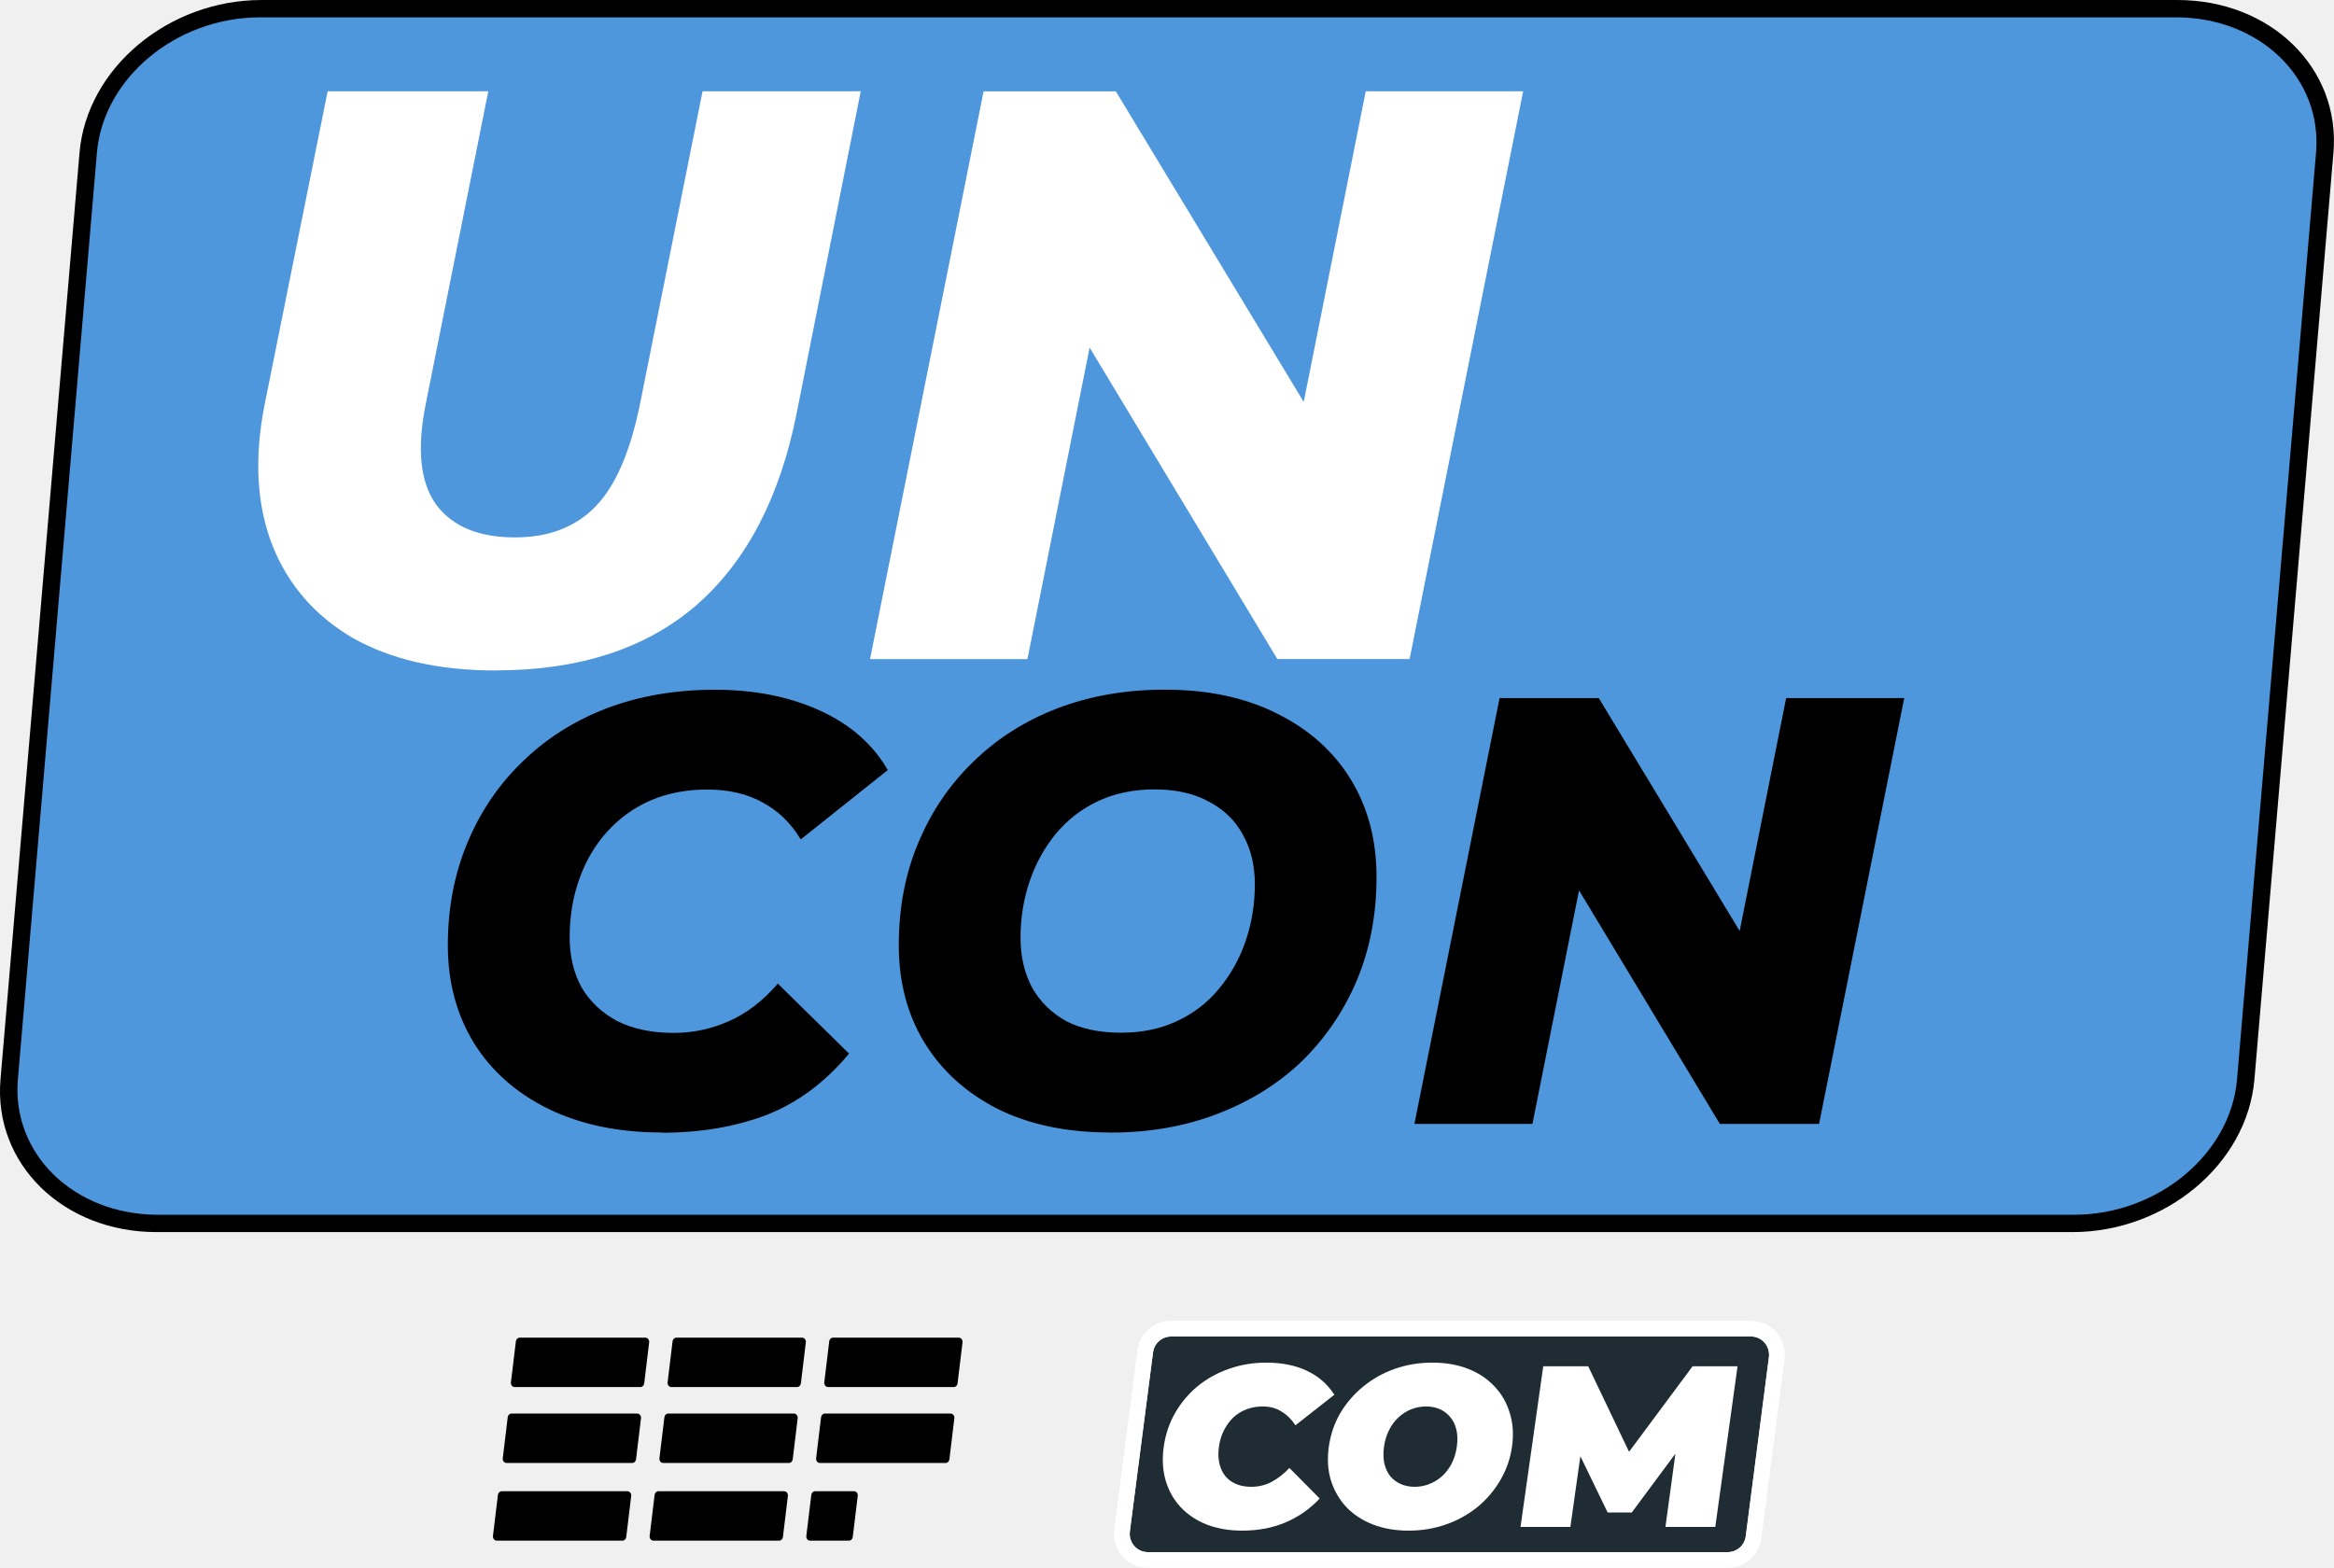
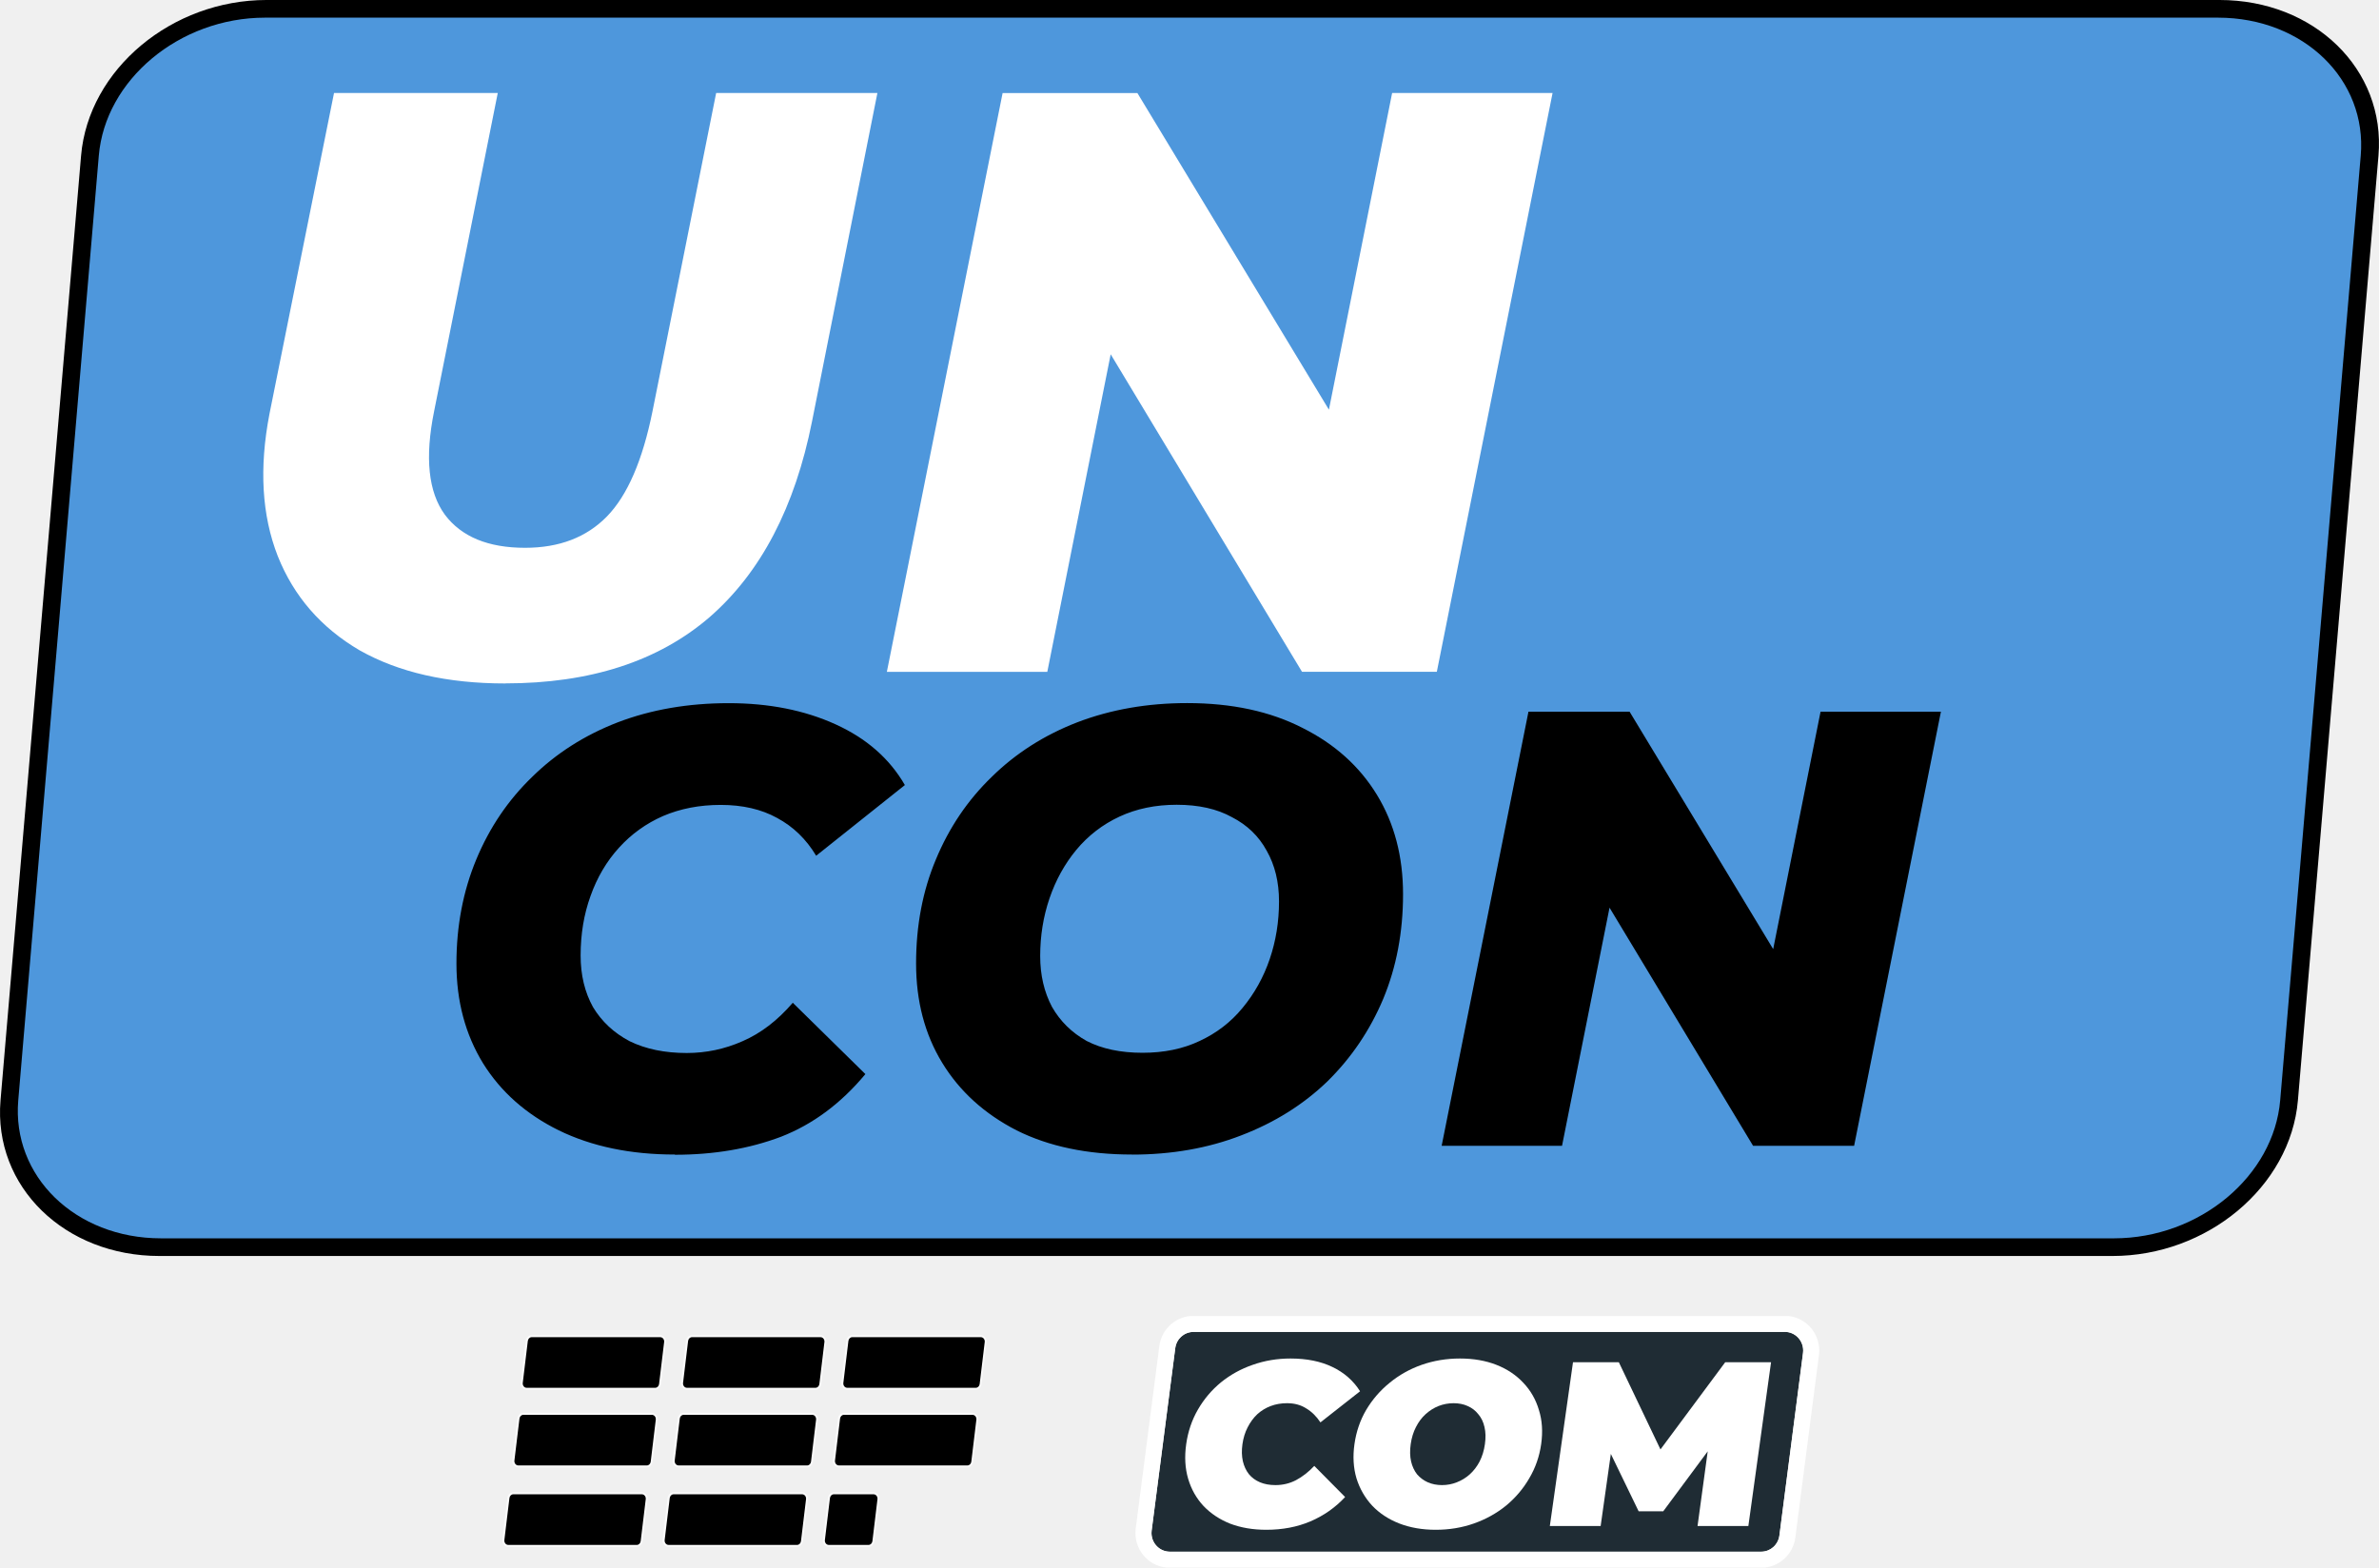
- <svg xmlns="http://www.w3.org/2000/svg" width="32.473mm" height="21.817mm" viewBox="0 0 32.473 21.817" version="1.1" id="svg1">
+ <svg xmlns="http://www.w3.org/2000/svg" width="122.731" height="80.881" viewBox="0 0 32.473 21.4" version="1.1" id="svg1">
  <defs id="defs1">
-     <clipPath clipPathUnits="userSpaceOnUse" id="clipPath30">
-       <rect style="fill:#0000ff;fill-rule:evenodd" id="rect32" width="315.653" height="215.661" x="-0.847" y="0" />
-     </clipPath>
    <clipPath id="clip0_767_111">
      <rect width="767" height="282" fill="#ffffff" id="rect5-4" x="0" y="0" />
    </clipPath>
  </defs>
-   <g id="layer1" transform="translate(-56.21127,-112.432)">
-     <rect style="fill:#4e97dc;fill-opacity:1;stroke-width:0.242;paint-order:stroke fill markers" id="rect5" width="31.117" height="16.967" x="67.205" y="112.961" ry="2.012" rx="2.23" transform="matrix(1,0,-0.08494538,0.9963856,0,0)" />
-     <path style="font-style:italic;font-weight:800;font-size:11.289px;font-family:Montserrat;-inkscape-font-specification:'Montserrat Ultra-Bold Italic';letter-spacing:0.265px;fill:#ffffff;stroke-width:0.265;paint-order:stroke fill markers" d="m 63.107,121.763 q -1.185,0 -1.987,-0.452 -0.79,-0.463 -1.118,-1.287 -0.327,-0.835 -0.113,-1.942 l 0.881,-4.38 h 2.235 l -0.869,4.346 q -0.192,0.948 0.147,1.411 0.339,0.452 1.095,0.452 0.7,0 1.118,-0.429 0.418,-0.429 0.621,-1.434 l 0.869,-4.346 h 2.201 l -0.892,4.482 q -0.35,1.761 -1.4,2.675 -1.05,0.903 -2.788,0.903 z m 5.209,-0.158 1.58,-7.902 h 1.84 l 3.195,5.283 -0.768,-0.023 1.05,-5.261 h 2.19 l -1.58,7.902 H 73.983 l -3.183,-5.283 0.756,0.023 -1.05,5.261 z" id="text1" aria-label="UN&#10;" />
-     <path style="font-style:italic;font-weight:800;font-size:8.467px;font-family:Montserrat;-inkscape-font-specification:'Montserrat Ultra-Bold Italic';letter-spacing:0.265px;stroke-width:0.265;paint-order:stroke fill markers" d="m 65.422,128.193 q -0.906,0 -1.583,-0.33 -0.669,-0.33 -1.033,-0.914 -0.364,-0.593 -0.364,-1.363 0,-0.77 0.271,-1.422 0.271,-0.652 0.762,-1.126 0.491,-0.483 1.168,-0.745 0.686,-0.262 1.516,-0.262 0.821,0 1.456,0.288 0.635,0.288 0.948,0.83 l -1.211,0.965 q -0.203,-0.339 -0.533,-0.516 -0.322,-0.178 -0.77,-0.178 -0.432,0 -0.787,0.152 -0.347,0.152 -0.601,0.432 -0.254,0.279 -0.389,0.66 -0.135,0.373 -0.135,0.813 0,0.398 0.169,0.703 0.178,0.296 0.5,0.466 0.33,0.161 0.779,0.161 0.398,0 0.762,-0.161 0.373,-0.161 0.686,-0.525 l 0.991,0.974 q -0.5,0.601 -1.151,0.855 -0.652,0.246 -1.448,0.246 z m 6.241,0 q -0.914,0 -1.575,-0.33 -0.66,-0.339 -1.016,-0.923 -0.356,-0.584 -0.356,-1.355 0,-0.779 0.271,-1.422 0.271,-0.652 0.762,-1.126 0.491,-0.483 1.168,-0.745 0.686,-0.262 1.499,-0.262 0.914,0 1.575,0.339 0.66,0.33 1.016,0.914 0.356,0.584 0.356,1.355 0,0.779 -0.271,1.431 -0.271,0.643 -0.762,1.126 -0.491,0.474 -1.177,0.737 -0.677,0.262 -1.49,0.262 z m 0.144,-1.389 q 0.44,0 0.779,-0.161 0.347,-0.161 0.584,-0.449 0.246,-0.296 0.373,-0.669 0.127,-0.373 0.127,-0.787 0,-0.398 -0.169,-0.694 -0.161,-0.296 -0.474,-0.457 -0.305,-0.169 -0.754,-0.169 -0.432,0 -0.779,0.161 -0.347,0.161 -0.593,0.457 -0.237,0.288 -0.364,0.66 -0.127,0.373 -0.127,0.787 0,0.389 0.161,0.694 0.169,0.296 0.474,0.466 0.313,0.161 0.762,0.161 z m 4.083,1.27 1.185,-5.927 h 1.38 l 2.396,3.962 -0.576,-0.017 0.787,-3.945 h 1.643 l -1.185,5.927 h -1.38 l -2.388,-3.962 0.567,0.017 -0.787,3.945 z" id="text3" aria-label="CON&#10;" />
-     <rect style="fill:none;fill-opacity:1;stroke:#000000;stroke-width:0.242;stroke-opacity:1;paint-order:stroke fill markers" id="rect6" width="31.117" height="16.967" x="67.205" y="112.961" ry="2.012" rx="2.23" transform="matrix(1,0,-0.08494538,0.9963856,0,0)" />
-     <path d="m 164.061,285.084 c 5.627,0 9.722,4.143 9.722,10.964 0,9.277 -6.393,15.144 -13.484,15.144 -5.627,0 -9.755,-4.143 -9.755,-10.964 0,-9.277 6.393,-15.144 13.518,-15.144 z m -117.896,0.367 -2.131,14.704 c -0.266,1.943 -0.466,3.667 0.2,4.95 0.599,1.173 1.698,1.907 3.329,1.907 1.631,0 2.93,-0.733 3.862,-1.907 0.968,-1.203 1.321,-2.793 1.581,-4.588 l 0.051,-0.362 2.131,-14.704 h 4.262 l -2.131,14.85 c -0.499,3.373 -1.265,5.83 -3.096,7.847 -1.731,1.943 -4.195,3.043 -7.258,3.043 -3.063,0 -5.194,-1.1 -6.393,-3.043 -1.217,-1.939 -1.325,-4.285 -0.887,-7.462 l 0.055,-0.385 2.131,-14.85 z m -18.945,-0.367 c 5.627,0 9.722,4.143 9.722,10.964 0,9.277 -6.393,15.144 -13.484,15.144 -5.627,0 -9.755,-4.143 -9.755,-10.964 0,-9.277 6.393,-15.144 13.518,-15.144 z m 156.119,0.367 7.991,18.444 0.004,-0.034 c 0.037,-0.326 0.335,-2.941 0.722,-5.661 l 0.04,-0.282 1.798,-12.467 h 4.162 l -3.629,25.301 h -4.295 l -8.157,-18.664 c 0,0 -0.33,2.667 -0.715,5.411 l -0.117,0.823 -1.798,12.43 h -4.162 l 3.629,-25.301 z m -34.36,0 -3.629,25.301 h -4.262 l 3.629,-25.301 z m -6.726,0 -0.566,3.85 h -5.96 l -3.096,21.451 h -4.195 l 3.096,-21.451 h -5.993 l 0.566,-3.85 z m -22.441,-0.037 4.894,25.337 h -4.628 l -1.032,-5.83 h -8.457 l -2.697,5.83 h -4.395 l 12.153,-25.337 z m -25.237,0.037 c 6.193,0 10.155,3.667 10.155,10.597 0,8.57 -5.957,14.536 -13.466,14.7 l -0.318,0.003 h -7.058 l 3.629,-25.301 z m -26.336,0 7.991,18.444 c 0,0 0.293,-2.61 0.686,-5.414 l 0.08,-0.563 1.798,-12.467 h 4.162 l -3.629,25.301 h -4.295 l -8.157,-18.664 c 0,0 -0.33,2.667 -0.715,5.411 l -0.117,0.823 -1.798,12.43 h -4.162 l 3.629,-25.301 z m -54.57,0 -0.566,3.997 H 4.38 l -1.032,7.114 h 8.224 l -0.566,3.923 H 2.781 l -1.465,10.267 h -4.262 l 3.629,-25.301 z m 149.793,3.777 c -4.528,0 -8.457,4.107 -8.457,10.414 0,4.547 2.431,7.37 5.893,7.37 4.561,0 8.457,-4.18 8.457,-10.487 0,-4.51 -2.397,-7.297 -5.893,-7.297 z m -136.841,0 c -4.528,0 -8.457,4.107 -8.457,10.414 0,4.547 2.431,7.37 5.893,7.37 4.561,0 8.457,-4.18 8.457,-10.487 0,-4.51 -2.397,-7.297 -5.893,-7.297 z m 67.555,0.22 h -2.963 l -2.497,17.271 h 2.963 c 5.194,0 8.623,-4.62 8.623,-10.194 0,-4.437 -1.931,-7.077 -6.126,-7.077 z m 22.707,1.43 -4.695,10.23 h 6.393 z m 83.341,-55.76 c 3.311,0 5.349,1.401 6.504,2.884 l 0.12,0.159 -2.463,3.41 c -1.232,-1.467 -2.763,-2.53 -4.461,-2.53 -2.064,0 -3.728,1.173 -3.728,3.227 0,1.54 1.001,2.178 1.932,2.679 l 0.132,0.071 3.329,1.723 c 2.43,1.137 3.462,2.97 3.462,5.427 0,5.244 -3.628,8.984 -9.055,8.984 -3.347,0 -5.636,-1.885 -6.867,-3.733 l -0.124,-0.191 2.497,-3.447 c 1.465,2.163 3.329,3.337 5.293,3.337 2.297,0 3.895,-1.393 3.895,-3.887 0,-1.54 -0.866,-2.2 -2.463,-2.97 -1.065,-0.513 -2.097,-1.063 -3.196,-1.577 -0.965,-0.44 -3.162,-1.687 -3.162,-5.317 0,-4.73 3.995,-8.25 8.355,-8.25 z m -40.779,-0.073 c 4.172,0 6.333,1.972 7.094,3.026 l 0.064,0.09 -2.031,3.887 c -0.466,-0.953 -2.663,-2.897 -5.792,-2.897 -4.194,0 -8.289,3.593 -8.289,10.524 0,4.473 2.264,7.37 6.025,7.37 2.78,0 4.916,-1.352 6.438,-2.887 l 0.187,-0.193 0.965,3.593 c -1.465,1.54 -4.095,3.593 -8.422,3.593 -5.692,0 -9.654,-4.217 -9.654,-10.964 0,-9.13 6.292,-15.144 13.415,-15.144 z m 75.066,0.073 c 3.311,0 5.349,1.401 6.504,2.884 l 0.12,0.159 -2.463,3.41 c -1.232,-1.467 -2.763,-2.53 -4.461,-2.53 -2.064,0 -3.728,1.173 -3.728,3.227 0,1.54 1.001,2.178 1.932,2.679 l 0.132,0.071 3.329,1.723 c 2.43,1.137 3.462,2.97 3.462,5.427 0,5.244 -3.628,8.984 -9.055,8.984 -3.347,0 -5.636,-1.885 -6.867,-3.733 l -0.124,-0.191 2.497,-3.447 c 1.465,2.163 3.329,3.337 5.293,3.337 2.297,0 3.895,-1.393 3.895,-3.887 0,-1.54 -0.866,-2.2 -2.463,-2.97 -1.065,-0.513 -2.097,-1.063 -3.196,-1.577 -0.965,-0.44 -3.162,-1.687 -3.162,-5.317 0,-4.73 3.995,-8.25 8.355,-8.25 z m -55.359,-0.073 c 5.626,0 9.72,4.143 9.72,10.964 0,9.277 -6.391,15.144 -13.482,15.144 -5.626,0 -9.754,-4.143 -9.754,-10.964 0,-9.277 6.391,-15.144 13.515,-15.144 z m -67.41,0 c 5.506,0 7.6,3.337 8.249,4.338 l 0.04,0.062 -3.229,2.823 c -0.866,-1.467 -2.463,-3.19 -5.626,-3.19 -4.494,0 -8.322,4.107 -8.322,10.634 0,4.62 2.397,7.334 5.859,7.334 3.521,0 5.175,-1.507 5.499,-1.841 l 0.06,-0.065 0.666,-4.657 h -5.16 l 0.533,-3.703 h 9.288 l -1.465,10.157 c -0.965,0.843 -4.261,4.217 -10.053,4.217 -5.526,0 -9.687,-3.813 -9.687,-10.854 0,-9.424 6.525,-15.254 13.349,-15.254 z m 173.535,0.367 2.497,18.004 h 0.033 l 7.856,-18.004 h 5.393 l -1.631,25.301 h -4.194 l 1.398,-19.104 h -0.067 l -8.389,19.214 h -3.296 l -2.796,-19.214 h -0.1 l -4.228,19.104 h -4.061 l 5.726,-25.301 z m -239.613,0 -3.063,21.341 h 7.59 L 49.624,260.712 H 37.807 l 3.628,-25.301 z m 99.633,0 -0.566,3.96 h -9.288 l -0.899,6.27 h 8.755 l -0.566,3.923 h -8.755 l -1.032,7.187 h 9.554 l -0.566,3.96 h -13.815 l 3.628,-25.301 z m -115.113,0 c 4.161,0 6.957,2.237 6.957,6.27 0,4.838 -2.321,6.944 -5.564,8.098 l -0.228,0.079 4.294,10.854 H 30.683 L 27.055,250.445 h -1.897 l -1.465,10.267 h -4.261 l 3.628,-25.301 z m -10.952,0 -0.566,3.96 H 9.378 l -0.899,6.27 h 8.755 l -0.566,3.923 H 7.914 l -1.032,7.187 H 16.436 L 15.87,260.712 H 2.055 l 3.628,-25.301 z m 255.525,0 -0.566,3.96 h -9.288 l -0.899,6.27 h 8.755 l -0.566,3.923 h -8.755 l -1.032,7.187 h 9.554 l -0.566,3.96 h -13.815 l 3.628,-25.301 z m -16.012,0 -0.566,3.85 h -5.959 l -3.096,21.451 h -4.194 l 3.096,-21.451 h -5.992 l 0.566,-3.85 z m -191.843,-0.037 4.893,25.337 h -4.627 l -1.032,-5.83 h -8.455 l -2.696,5.83 H 50.59 L 62.74,235.375 Z m 145.206,0.037 3.462,10.854 6.525,-10.854 h 4.727 l -9.72,14.887 -1.498,10.414 h -4.261 l 1.498,-10.414 -5.426,-14.887 z m -129.893,0 7.989,18.444 c 0,0 0.293,-2.61 0.686,-5.414 l 0.08,-0.563 1.798,-12.467 h 4.161 L 93.299,260.712 H 89.005 L 80.849,242.048 c 0,0 -0.33,2.667 -0.715,5.411 l -0.117,0.823 -1.798,12.43 h -4.161 l 3.628,-25.301 z m 96.338,3.777 c -4.527,0 -8.455,4.107 -8.455,10.414 0,4.547 2.43,7.37 5.892,7.37 4.561,0 8.455,-4.18 8.455,-10.487 0,-4.51 -2.397,-7.297 -5.892,-7.297 z m -114.58,1.65 -4.694,10.23 h 6.391 z M 28.886,239.151 h -2.13 l -1.065,7.554 h 2.13 c 2.929,0 4.893,-1.283 4.893,-4.437 0,-2.2 -1.498,-3.117 -3.828,-3.117 z M 241.831,176.889 c 1.381,0 2.5,1.218 2.5,2.72 0,0.119 -0.007,0.237 -0.021,0.355 l -3.222,26.609 c -0.164,1.353 -1.224,2.364 -2.479,2.364 h -25.138 c -1.381,0 -2.5,-1.218 -2.5,-2.72 0,-0.119 0.007,-0.237 0.021,-0.355 l 3.222,-26.609 c 0.164,-1.353 1.224,-2.364 2.479,-2.364 z m -146.827,0 c 1.381,0 2.5,1.218 2.5,2.72 0,0.118 -0.007,0.237 -0.021,0.354 l -3.214,26.609 c -0.163,1.353 -1.224,2.365 -2.479,2.365 H 10.364 c -1.381,0 -2.5,-1.218 -2.5,-2.72 0,-0.118 0.007,-0.237 0.021,-0.354 l 3.214,-26.609 c 0.163,-1.353 1.224,-2.365 2.479,-2.365 z m 101.553,0 c 1.381,0 2.5,1.218 2.5,2.72 0,0.118 -0.007,0.237 -0.021,0.354 l -3.214,26.609 c -0.163,1.353 -1.224,2.365 -2.479,2.365 h -81.425 c -1.381,0 -2.5,-1.218 -2.5,-2.72 0,-0.118 0.007,-0.237 0.021,-0.354 l 3.214,-26.609 c 0.163,-1.353 1.224,-2.365 2.479,-2.365 z m 107.9,-50.361 c 1.381,0 2.5,1.218 2.5,2.72 0,0.118 -0.007,0.237 -0.021,0.354 l -3.214,26.609 c -0.163,1.353 -1.224,2.365 -2.479,2.365 h -81.425 c -1.381,0 -2.5,-1.218 -2.5,-2.72 0,-0.118 0.007,-0.237 0.021,-0.354 l 3.214,-26.609 c 0.163,-1.353 1.224,-2.365 2.479,-2.365 z m -203.105,0 c 1.381,0 2.5,1.218 2.5,2.72 0,0.118 -0.007,0.237 -0.021,0.354 l -3.214,26.609 c -0.163,1.353 -1.224,2.365 -2.479,2.365 H 16.711 c -1.381,0 -2.5,-1.218 -2.5,-2.72 0,-0.118 0.007,-0.237 0.021,-0.354 l 3.214,-26.609 c 0.163,-1.353 1.224,-2.365 2.479,-2.365 z m 101.553,0 c 1.381,0 2.5,1.218 2.5,2.72 0,0.118 -0.007,0.237 -0.021,0.354 l -3.214,26.609 c -0.163,1.353 -1.224,2.365 -2.479,2.365 h -81.425 c -1.381,0 -2.5,-1.218 -2.5,-2.72 0,-0.118 0.007,-0.237 0.021,-0.354 l 3.214,-26.609 c 0.163,-1.353 1.224,-2.365 2.479,-2.365 z m 106.842,-49.216 c 1.381,0 2.5,1.218 2.5,2.72 0,0.118 -0.007,0.237 -0.021,0.354 l -3.214,26.609 c -0.163,1.353 -1.224,2.365 -2.479,2.365 h -81.425 c -1.381,0 -2.5,-1.218 -2.5,-2.72 0,-0.118 0.007,-0.237 0.021,-0.354 l 3.214,-26.609 c 0.163,-1.353 1.224,-2.365 2.479,-2.365 z m -203.105,0 c 1.381,0 2.5,1.218 2.5,2.72 0,0.118 -0.007,0.237 -0.021,0.354 l -3.214,26.609 c -0.163,1.353 -1.224,2.365 -2.479,2.365 H 22 c -1.381,0 -2.5,-1.218 -2.5,-2.72 0,-0.118 0.007,-0.237 0.021,-0.354 l 3.214,-26.609 c 0.163,-1.353 1.224,-2.365 2.479,-2.365 z m 101.553,0 c 1.381,0 2.5,1.218 2.5,2.72 0,0.118 -0.007,0.237 -0.021,0.354 l -3.214,26.609 c -0.163,1.353 -1.224,2.365 -2.479,2.365 h -81.425 c -1.381,0 -2.5,-1.218 -2.5,-2.72 0,-0.118 0.007,-0.237 0.021,-0.354 l 3.214,-26.609 c 0.163,-1.353 1.224,-2.365 2.479,-2.365 z" id="path10" style="stroke-width:1.043" clip-path="url(#clipPath30)" transform="matrix(0.02146506,0,0,0.02146506,62.90079,129.3884)" />
-     <g clip-path="url(#clip0_767_111)" id="g5" transform="matrix(0.01217383,0,0,0.01217383,71.7098,130.8162)">
+   <g id="layer1" transform="translate(-57.2696,-114.0195)">
+     <rect style="fill:#4e97dc;fill-opacity:1;stroke-width:0.242;paint-order:stroke fill markers" id="rect5" width="31.117" height="16.967" x="68.399" y="114.554" ry="2.012" rx="2.23" transform="matrix(1,0,-0.08494538,0.9963856,0,0)" />
+     <path style="font-style:italic;font-weight:800;font-size:11.289px;font-family:Montserrat;-inkscape-font-specification:'Montserrat Ultra-Bold Italic';letter-spacing:0.265px;fill:#ffffff;stroke-width:0.265;paint-order:stroke fill markers" d="m 64.166,123.35 q -1.185,0 -1.987,-0.452 -0.79,-0.463 -1.118,-1.287 -0.327,-0.835 -0.113,-1.942 l 0.881,-4.38 h 2.235 l -0.869,4.346 q -0.192,0.948 0.147,1.411 0.339,0.452 1.095,0.452 0.7,0 1.118,-0.429 0.418,-0.429 0.621,-1.434 l 0.869,-4.346 h 2.201 l -0.892,4.482 q -0.35,1.761 -1.4,2.675 -1.05,0.903 -2.788,0.903 z m 5.209,-0.158 1.58,-7.902 h 1.84 l 3.195,5.283 -0.768,-0.023 1.05,-5.261 h 2.19 l -1.58,7.902 h -1.84 l -3.183,-5.283 0.756,0.023 -1.05,5.261 z" id="text1" aria-label="UN&#10;" />
+     <path style="font-style:italic;font-weight:800;font-size:8.467px;font-family:Montserrat;-inkscape-font-specification:'Montserrat Ultra-Bold Italic';letter-spacing:0.265px;stroke-width:0.265;paint-order:stroke fill markers" d="m 66.48,129.781 q -0.906,0 -1.583,-0.33 -0.669,-0.33 -1.033,-0.914 -0.364,-0.593 -0.364,-1.363 0,-0.77 0.271,-1.422 0.271,-0.652 0.762,-1.126 0.491,-0.483 1.168,-0.745 0.686,-0.262 1.516,-0.262 0.821,0 1.456,0.288 0.635,0.288 0.948,0.83 l -1.211,0.965 q -0.203,-0.339 -0.533,-0.516 -0.322,-0.178 -0.77,-0.178 -0.432,0 -0.787,0.152 -0.347,0.152 -0.601,0.432 -0.254,0.279 -0.389,0.66 -0.135,0.373 -0.135,0.813 0,0.398 0.169,0.703 0.178,0.296 0.5,0.466 0.33,0.161 0.779,0.161 0.398,0 0.762,-0.161 0.373,-0.161 0.686,-0.525 l 0.991,0.974 q -0.5,0.601 -1.151,0.855 -0.652,0.246 -1.448,0.246 z m 6.241,0 q -0.914,0 -1.575,-0.33 -0.66,-0.339 -1.016,-0.923 -0.356,-0.584 -0.356,-1.355 0,-0.779 0.271,-1.422 0.271,-0.652 0.762,-1.126 0.491,-0.483 1.168,-0.745 0.686,-0.262 1.499,-0.262 0.914,0 1.575,0.339 0.66,0.33 1.016,0.914 0.356,0.584 0.356,1.355 0,0.779 -0.271,1.431 -0.271,0.643 -0.762,1.126 -0.491,0.474 -1.177,0.737 -0.677,0.262 -1.49,0.262 z m 0.144,-1.389 q 0.44,0 0.779,-0.161 0.347,-0.161 0.584,-0.449 0.246,-0.296 0.373,-0.669 0.127,-0.373 0.127,-0.787 0,-0.398 -0.169,-0.694 -0.161,-0.296 -0.474,-0.457 -0.305,-0.169 -0.754,-0.169 -0.432,0 -0.779,0.161 -0.347,0.161 -0.593,0.457 -0.237,0.288 -0.364,0.66 -0.127,0.373 -0.127,0.787 0,0.389 0.161,0.694 0.169,0.296 0.474,0.466 0.313,0.161 0.762,0.161 z m 4.083,1.27 1.185,-5.927 h 1.38 l 2.396,3.962 -0.576,-0.017 0.787,-3.945 h 1.643 l -1.185,5.927 H 81.199 l -2.388,-3.962 0.567,0.017 -0.787,3.945 z" id="text3" aria-label="CON&#10;" />
+     <rect style="fill:none;fill-opacity:1;stroke:#000000;stroke-width:0.242;stroke-opacity:1;paint-order:stroke fill markers" id="rect6" width="31.117" height="16.967" x="68.399" y="114.554" ry="2.012" rx="2.23" transform="matrix(1,0,-0.08494538,0.9963856,0,0)" />
+     <g clip-path="url(#clip0_767_111)" id="g5" transform="matrix(0.01217383,0,0,0.01217383,72.76814,131.9863)" style="display:inline">
      <path d="m 728.099,17.722 c 11.395,0 20.607,9.341 20.607,20.911 0,0.936 -0.059,1.814 -0.176,2.745 L 722.053,246.058 c -1.322,10.4 -10.078,18.166 -20.437,18.166 H 38.607 C 27.206,264.224 18,254.884 18,243.313 c 0,-0.936 0.059,-1.814 0.17,-2.745 L 44.652,35.946 C 45.975,25.547 54.73,17.774 65.09,17.774 H 728.111 v -0.059 z" fill="#1f2c34" id="path1" />
      <path d="m 748.706,38.633 c 0,-11.566 -9.205,-20.904 -20.595,-20.911 V 17.716 l -0.011,0.006 c 0.004,0 0.007,0 0.011,0 v 0.053 H 65.09 V -0.225 H 726.658 c 0.714,-0.058 1.429,-0.07 2.143,-0.043 21.246,0.378 37.905,17.866 37.905,38.901 0,1.734 -0.112,3.363 -0.316,4.991 -0.003,0.021 -0.005,0.042 -0.008,0.062 L 739.904,248.367 c -2.466,19.239 -18.745,33.858 -38.288,33.858 H 38.606 C 17.018,282.225 1.05842e-4,264.576 0,243.314 c 0,-1.731 0.111,-3.327 0.297,-4.881 L 0.318,238.258 26.796,33.676 26.921,32.776 C 29.754,13.971 45.833,-0.225 65.09,-0.225 V 17.775 l -0.484,0.006 C 54.459,18.018 45.954,25.709 44.652,35.947 L 18.17,240.569 18.097,241.258 C 18.033,241.942 18,242.611 18,243.314 l 0.007,0.54 c 0.277,11.14 9.091,20.083 20.067,20.364 l 0.532,0.007 H 701.616 l 0.485,-0.006 c 10.146,-0.238 18.651,-7.923 19.953,-18.16 L 748.53,41.378 c 0.088,-0.698 0.143,-1.366 0.165,-2.052 z" fill="#ffffff" id="path2" />
      <path d="m 146.684,239.665 c -14.84,0 -28.299,-2.274 -40.376,-6.822 C 94.433,228.12 84.42,221.473 76.269,212.902 68.294,204.33 62.574,194.185 59.108,182.465 55.643,170.745 54.912,157.8 56.916,143.631 58.92,129.462 63.312,116.518 70.093,104.797 76.874,93.077 85.464,82.932 95.863,74.36 106.438,65.789 118.319,59.229 131.506,54.681 c 13.388,-4.723 27.502,-7.085 42.342,-7.085 18.197,0 33.828,3.149 46.894,9.446 13.243,6.297 23.616,15.393 31.121,27.288 l -44.421,34.898 c -4.512,-6.822 -9.865,-12.07 -16.058,-15.743 -5.993,-3.849 -13.141,-5.773 -21.444,-5.773 -6.537,0 -12.603,1.05 -18.2,3.149 -5.597,2.099 -10.623,5.16 -15.079,9.183 -4.279,4.024 -7.887,8.921 -10.823,14.694 -2.912,5.598 -4.863,11.895 -5.852,18.892 -0.99,6.997 -0.833,13.382 0.471,19.154 1.328,5.598 3.563,10.409 6.704,14.432 3.317,4.023 7.478,7.084 12.481,9.183 5.003,2.1 10.773,3.149 17.31,3.149 8.303,0 15.983,-1.837 23.039,-5.51 7.258,-3.848 14.107,-9.184 20.549,-16.006 l 34.549,34.898 c -10.844,11.72 -23.791,20.816 -38.839,27.288 -14.848,6.298 -31.37,9.446 -49.566,9.446 z" fill="#ffffff" id="path3" />
      <path d="m 336.666,239.665 c -15.017,0 -28.639,-2.361 -40.868,-7.084 -12.052,-4.723 -22.154,-11.37 -30.305,-19.942 -8.126,-8.746 -14.01,-18.979 -17.653,-30.699 -3.466,-11.72 -4.221,-24.49 -2.267,-38.309 1.979,-13.994 6.347,-26.764 13.103,-38.309 6.958,-11.72 15.724,-21.866 26.3,-30.437 10.6,-8.746 22.594,-15.481 35.982,-20.204 13.565,-4.723 27.856,-7.085 42.872,-7.085 15.194,0 28.817,2.361 40.869,7.085 12.052,4.723 22.141,11.458 30.267,20.204 8.151,8.571 13.96,18.717 17.425,30.437 3.668,11.545 4.512,24.315 2.532,38.309 -1.954,13.819 -6.41,26.589 -13.368,38.309 -6.781,11.72 -15.471,21.953 -26.072,30.699 -10.575,8.572 -22.557,15.219 -35.945,19.942 -13.388,4.723 -27.679,7.084 -42.872,7.084 z m 7.088,-50.116 c 5.83,0 11.367,-1.049 16.61,-3.149 5.421,-2.099 10.258,-5.072 14.512,-8.921 4.456,-4.023 8.139,-8.834 11.051,-14.431 2.937,-5.773 4.912,-12.245 5.926,-19.417 1.015,-7.172 0.858,-13.557 -0.471,-19.154 -1.303,-5.773 -3.626,-10.583 -6.969,-14.432 -3.141,-4.023 -7.124,-7.084 -11.951,-9.183 -4.65,-2.099 -9.889,-3.149 -15.72,-3.149 -5.83,0 -11.455,1.05 -16.875,3.149 -5.243,2.099 -10.093,5.16 -14.549,9.183 -4.254,3.849 -7.849,8.659 -10.786,14.432 -2.911,5.597 -4.874,11.982 -5.889,19.154 -1.014,7.172 -0.87,13.644 0.434,19.417 1.328,5.597 3.563,10.408 6.704,14.431 3.342,3.849 7.339,6.822 11.988,8.921 4.827,2.1 10.155,3.149 15.985,3.149 z" fill="#ffffff" id="path4" />
      <path d="M 464.634,235.467 490.611,51.795 h 51.41 l 57.241,119.912 h -27.03 L 661.271,51.795 h 51.41 L 687.234,235.467 h -56.975 l 13.423,-98.658 h 9.01 l -60.905,82.128 h -27.56 l -39.795,-82.128 h 11.13 l -13.953,98.658 z" fill="#ffffff" id="path5" />
    </g>
+     <g id="g1" transform="translate(1.058333,1.5875)">
+       <g id="g12" transform="matrix(0.02980724,0,0,0.02980724,63.09375,130.6866)" style="display:inline">
+         <path id="path23" clip-path="none" style="display:inline;opacity:0.688;fill:#ffffff;stroke-width:0.754" d="M 12.5,-0.898 C 10.936,-0.905 9.778,0.606 9.797,2.098 9.045,8.48 8.219,14.857 7.512,21.242 c -0.038,1.62 1.482,3.049 3.107,2.822 19.57,-0.008 39.142,0.016 58.711,-0.012 1.52,-0.13 2.521,-1.638 2.5,-3.086 0.748,-6.35 1.57,-12.694 2.272,-19.047 0.036,-1.619 -1.48,-3.046 -3.105,-2.82 -19.499,0.001 -38.998,-0.003 -58.496,0.002 z m 73.404,0 c -1.564,-0.008 -2.723,1.504 -2.704,2.996 -0.752,6.382 -1.577,12.759 -2.284,19.144 -0.042,1.62 1.481,3.048 3.105,2.822 19.571,-0.008 39.143,0.016 58.713,-0.012 1.519,-0.13 2.52,-1.638 2.498,-3.086 0.748,-6.346 1.568,-12.687 2.272,-19.037 0.046,-1.622 -1.479,-3.056 -3.105,-2.83 -19.498,0.001 -38.997,-0.003 -58.495,0.002 z m 73.402,0 c -1.563,-0.006 -2.723,1.504 -2.703,2.996 -0.753,6.382 -1.579,12.759 -2.286,19.144 -0.038,1.619 1.48,3.048 3.105,2.822 19.571,-0.008 39.143,0.016 58.713,-0.012 1.519,-0.131 2.522,-1.637 2.498,-3.086 0.748,-6.35 1.572,-12.694 2.274,-19.047 0.036,-1.619 -1.48,-3.046 -3.105,-2.82 -19.499,0.001 -38.998,-0.003 -58.496,0.002 z M 8.678,34.676 c -1.564,-0.008 -2.722,1.505 -2.704,2.996 -0.752,6.382 -1.577,12.759 -2.284,19.144 -0.039,1.619 1.48,3.048 3.105,2.822 19.571,-0.008 39.143,0.016 58.713,-0.012 1.519,-0.131 2.521,-1.637 2.498,-3.086 0.749,-6.349 1.571,-12.693 2.274,-19.045 0.038,-1.62 -1.482,-3.048 -3.107,-2.822 -19.498,0.001 -38.997,-0.003 -58.495,0.002 z m 73.402,0 c -1.564,-0.006 -2.722,1.504 -2.703,2.996 -0.753,6.382 -1.579,12.759 -2.286,19.144 -0.038,1.62 1.482,3.049 3.107,2.822 19.57,-0.008 39.142,0.016 58.711,-0.012 1.52,-0.13 2.521,-1.638 2.5,-3.086 0.748,-6.349 1.569,-12.693 2.272,-19.045 0.037,-1.619 -1.48,-3.048 -3.105,-2.822 -19.499,0.001 -38.998,-0.003 -58.496,0.002 z m 73.404,0 c -1.564,-0.008 -2.723,1.504 -2.704,2.996 -0.752,6.382 -1.577,12.759 -2.284,19.144 -0.041,1.62 1.481,3.048 3.105,2.822 19.571,-0.008 39.143,0.016 58.713,-0.012 1.519,-0.13 2.52,-1.638 2.498,-3.086 0.748,-6.346 1.571,-12.687 2.272,-19.037 0.046,-1.622 -1.479,-3.056 -3.105,-2.83 -19.498,0.001 -38.997,-0.003 -58.495,0.002 z M 4.078,71.076 c -1.56,0.002 -2.71,1.509 -2.693,2.998 -0.752,6.381 -1.577,12.757 -2.284,19.142 -0.039,1.621 1.479,3.048 3.105,2.824 19.571,-0.009 39.143,0.018 58.713,-0.014 1.521,-0.125 2.521,-1.639 2.498,-3.086 0.749,-6.348 1.571,-12.691 2.274,-19.043 0.038,-1.621 -1.481,-3.047 -3.107,-2.824 -19.502,0.001 -39.004,-0.003 -58.506,0.002 z m 73.402,0 c -1.56,0.002 -2.71,1.509 -2.691,2.998 -0.753,6.381 -1.579,12.757 -2.286,19.142 -0.038,1.621 1.481,3.048 3.107,2.824 19.57,-0.009 39.142,0.018 58.711,-0.014 1.521,-0.125 2.52,-1.64 2.5,-3.086 0.748,-6.348 1.569,-12.691 2.272,-19.043 0.039,-1.621 -1.48,-3.047 -3.105,-2.824 -19.503,0.001 -39.006,-0.003 -58.508,0.002 z m 73.41,0 c -1.558,0.002 -2.712,1.507 -2.691,2.996 -0.754,6.382 -1.583,12.759 -2.291,19.144 -0.038,1.621 1.479,3.048 3.105,2.824 6.022,-0.013 12.046,0.026 18.067,-0.02 1.503,-0.143 2.48,-1.647 2.461,-3.078 0.75,-6.349 1.573,-12.693 2.278,-19.045 0.042,-1.622 -1.481,-3.046 -3.105,-2.824 -5.941,0.001 -11.882,-0.003 -17.823,0.002 z" />
+       </g>
+       <path d="m 68.135,132.832 c 0.03,0 0.054,0.026 0.054,0.059 0,0.003 -1.47e-4,0.005 -4.62e-4,0.008 l -0.069,0.573 c -0.004,0.029 -0.026,0.051 -0.053,0.051 h -0.542 c -0.03,0 -0.054,-0.026 -0.054,-0.059 0,-0.003 1.47e-4,-0.005 4.62e-4,-0.008 l 0.069,-0.573 c 0.004,-0.029 0.026,-0.051 0.053,-0.051 z m -3.163,0 c 0.03,0 0.054,0.026 0.054,0.059 0,0.003 -1.47e-4,0.005 -4.62e-4,0.008 l -0.069,0.573 c -0.004,0.029 -0.026,0.051 -0.053,0.051 h -1.754 c -0.03,0 -0.054,-0.026 -0.054,-0.059 0,-0.003 1.57e-4,-0.005 4.61e-4,-0.008 l 0.069,-0.573 c 0.004,-0.029 0.026,-0.051 0.053,-0.051 z m 2.188,0 c 0.03,0 0.054,0.026 0.054,0.059 0,0.003 -1.47e-4,0.005 -4.62e-4,0.008 l -0.069,0.573 c -0.004,0.029 -0.026,0.051 -0.053,0.051 h -1.754 c -0.03,0 -0.054,-0.026 -0.054,-0.059 0,-0.003 1.47e-4,-0.005 4.62e-4,-0.008 l 0.069,-0.573 c 0.004,-0.029 0.026,-0.051 0.053,-0.051 z m 2.325,-1.085 c 0.03,0 0.054,0.026 0.054,0.059 0,0.003 -1.47e-4,0.005 -4.62e-4,0.008 l -0.069,0.573 c -0.004,0.029 -0.026,0.051 -0.053,0.051 h -1.754 c -0.03,0 -0.054,-0.026 -0.054,-0.059 0,-0.003 1.47e-4,-0.005 4.62e-4,-0.008 l 0.069,-0.573 c 0.004,-0.029 0.026,-0.051 0.053,-0.051 z m -4.376,0 c 0.03,0 0.054,0.026 0.054,0.059 0,0.003 -1.57e-4,0.005 -4.61e-4,0.008 l -0.069,0.573 c -0.004,0.029 -0.026,0.051 -0.053,0.051 h -1.754 c -0.03,0 -0.054,-0.026 -0.054,-0.059 0,-0.003 1.58e-4,-0.005 4.62e-4,-0.008 l 0.069,-0.573 c 0.004,-0.029 0.026,-0.051 0.053,-0.051 z m 2.188,0 c 0.03,0 0.054,0.026 0.054,0.059 0,0.003 -1.46e-4,0.005 -4.62e-4,0.008 l -0.069,0.573 c -0.004,0.029 -0.026,0.051 -0.053,0.051 h -1.754 c -0.03,0 -0.054,-0.026 -0.054,-0.059 0,-0.003 1.47e-4,-0.005 4.62e-4,-0.008 l 0.069,-0.573 c 0.004,-0.029 0.026,-0.051 0.053,-0.051 z m 2.302,-1.06 c 0.03,0 0.054,0.026 0.054,0.059 0,0.003 -1.47e-4,0.005 -4.62e-4,0.008 l -0.069,0.573 c -0.004,0.029 -0.026,0.051 -0.053,0.051 h -1.754 c -0.03,0 -0.054,-0.026 -0.054,-0.059 0,-0.003 1.46e-4,-0.005 4.62e-4,-0.008 l 0.069,-0.573 c 0.004,-0.029 0.026,-0.051 0.053,-0.051 z m -4.376,0 c 0.03,0 0.054,0.026 0.054,0.059 0,0.003 -1.58e-4,0.005 -4.62e-4,0.008 l -0.069,0.573 c -0.004,0.029 -0.026,0.051 -0.053,0.051 h -1.754 c -0.03,0 -0.054,-0.026 -0.054,-0.059 0,-0.003 1.58e-4,-0.005 4.62e-4,-0.008 l 0.069,-0.573 c 0.004,-0.029 0.026,-0.051 0.053,-0.051 z m 2.188,0 c 0.03,0 0.054,0.026 0.054,0.059 0,0.003 -1.47e-4,0.005 -4.62e-4,0.008 l -0.069,0.573 c -0.004,0.029 -0.026,0.051 -0.053,0.051 h -1.754 c -0.03,0 -0.054,-0.026 -0.054,-0.059 0,-0.003 1.46e-4,-0.005 4.62e-4,-0.008 l 0.069,-0.573 c 0.004,-0.029 0.026,-0.051 0.053,-0.051 z" id="path12" style="display:inline;stroke-width:0.022" clip-path="none" />
+     </g>
  </g>
</svg>
